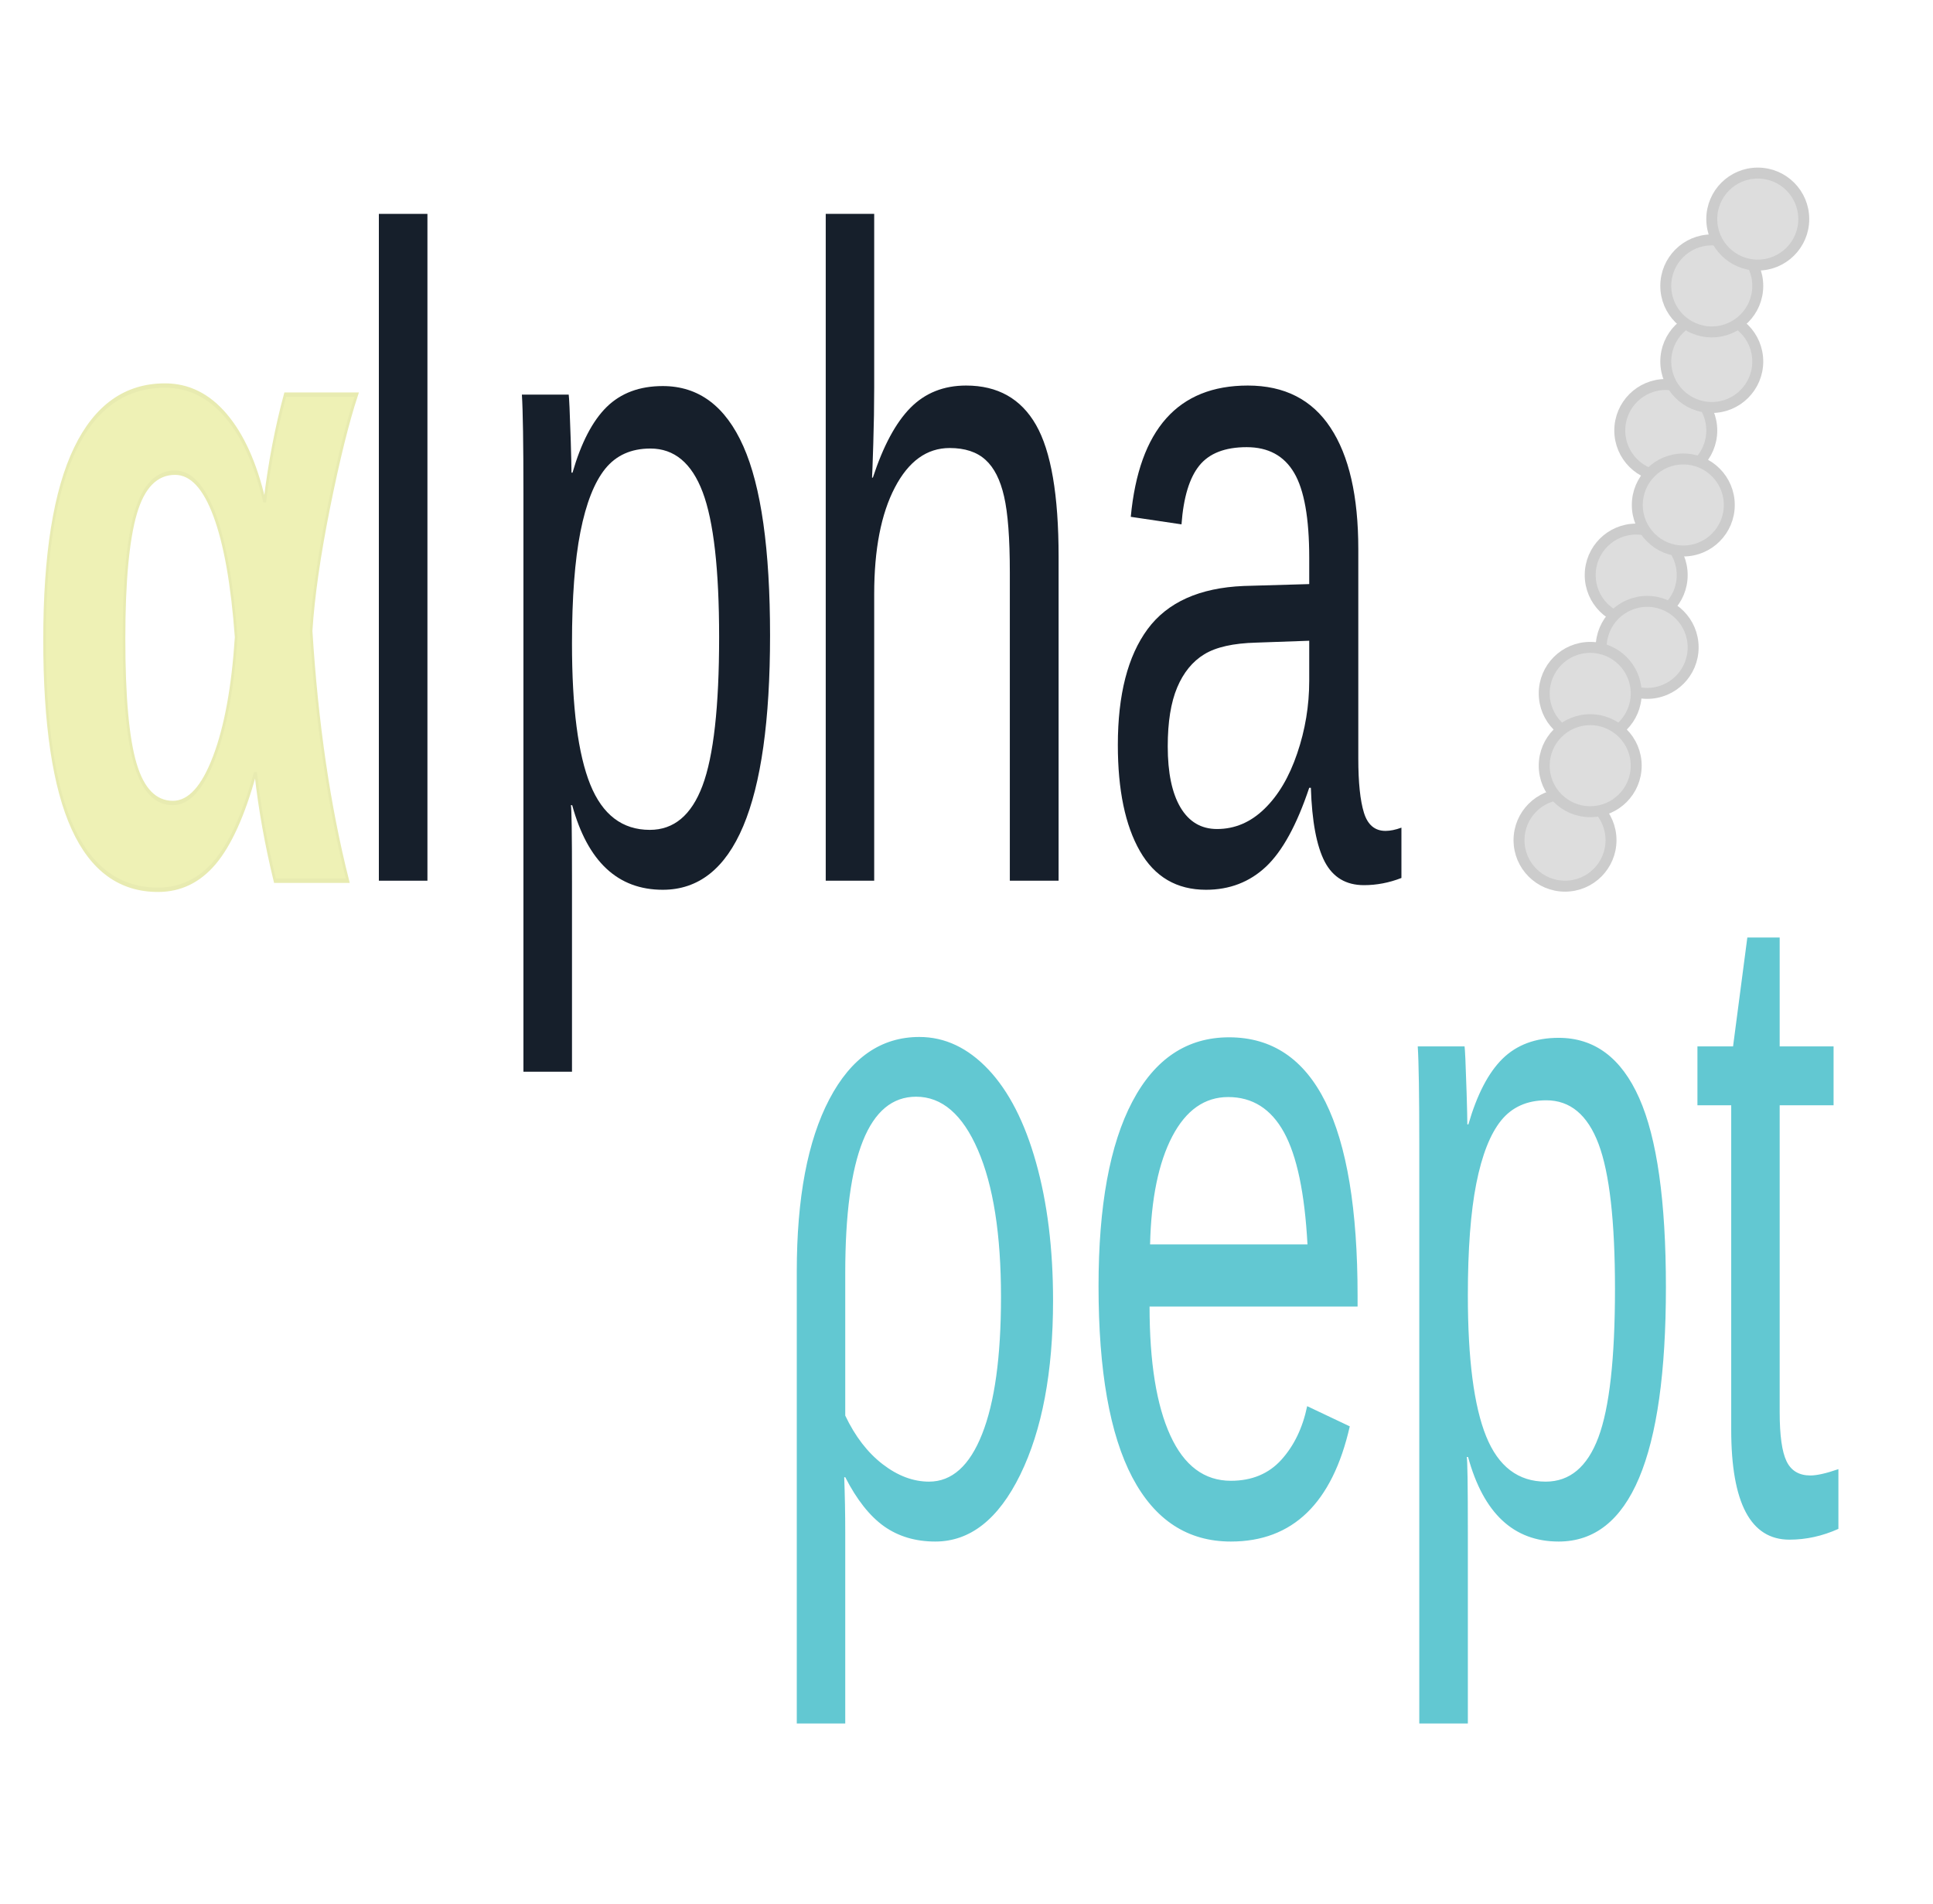
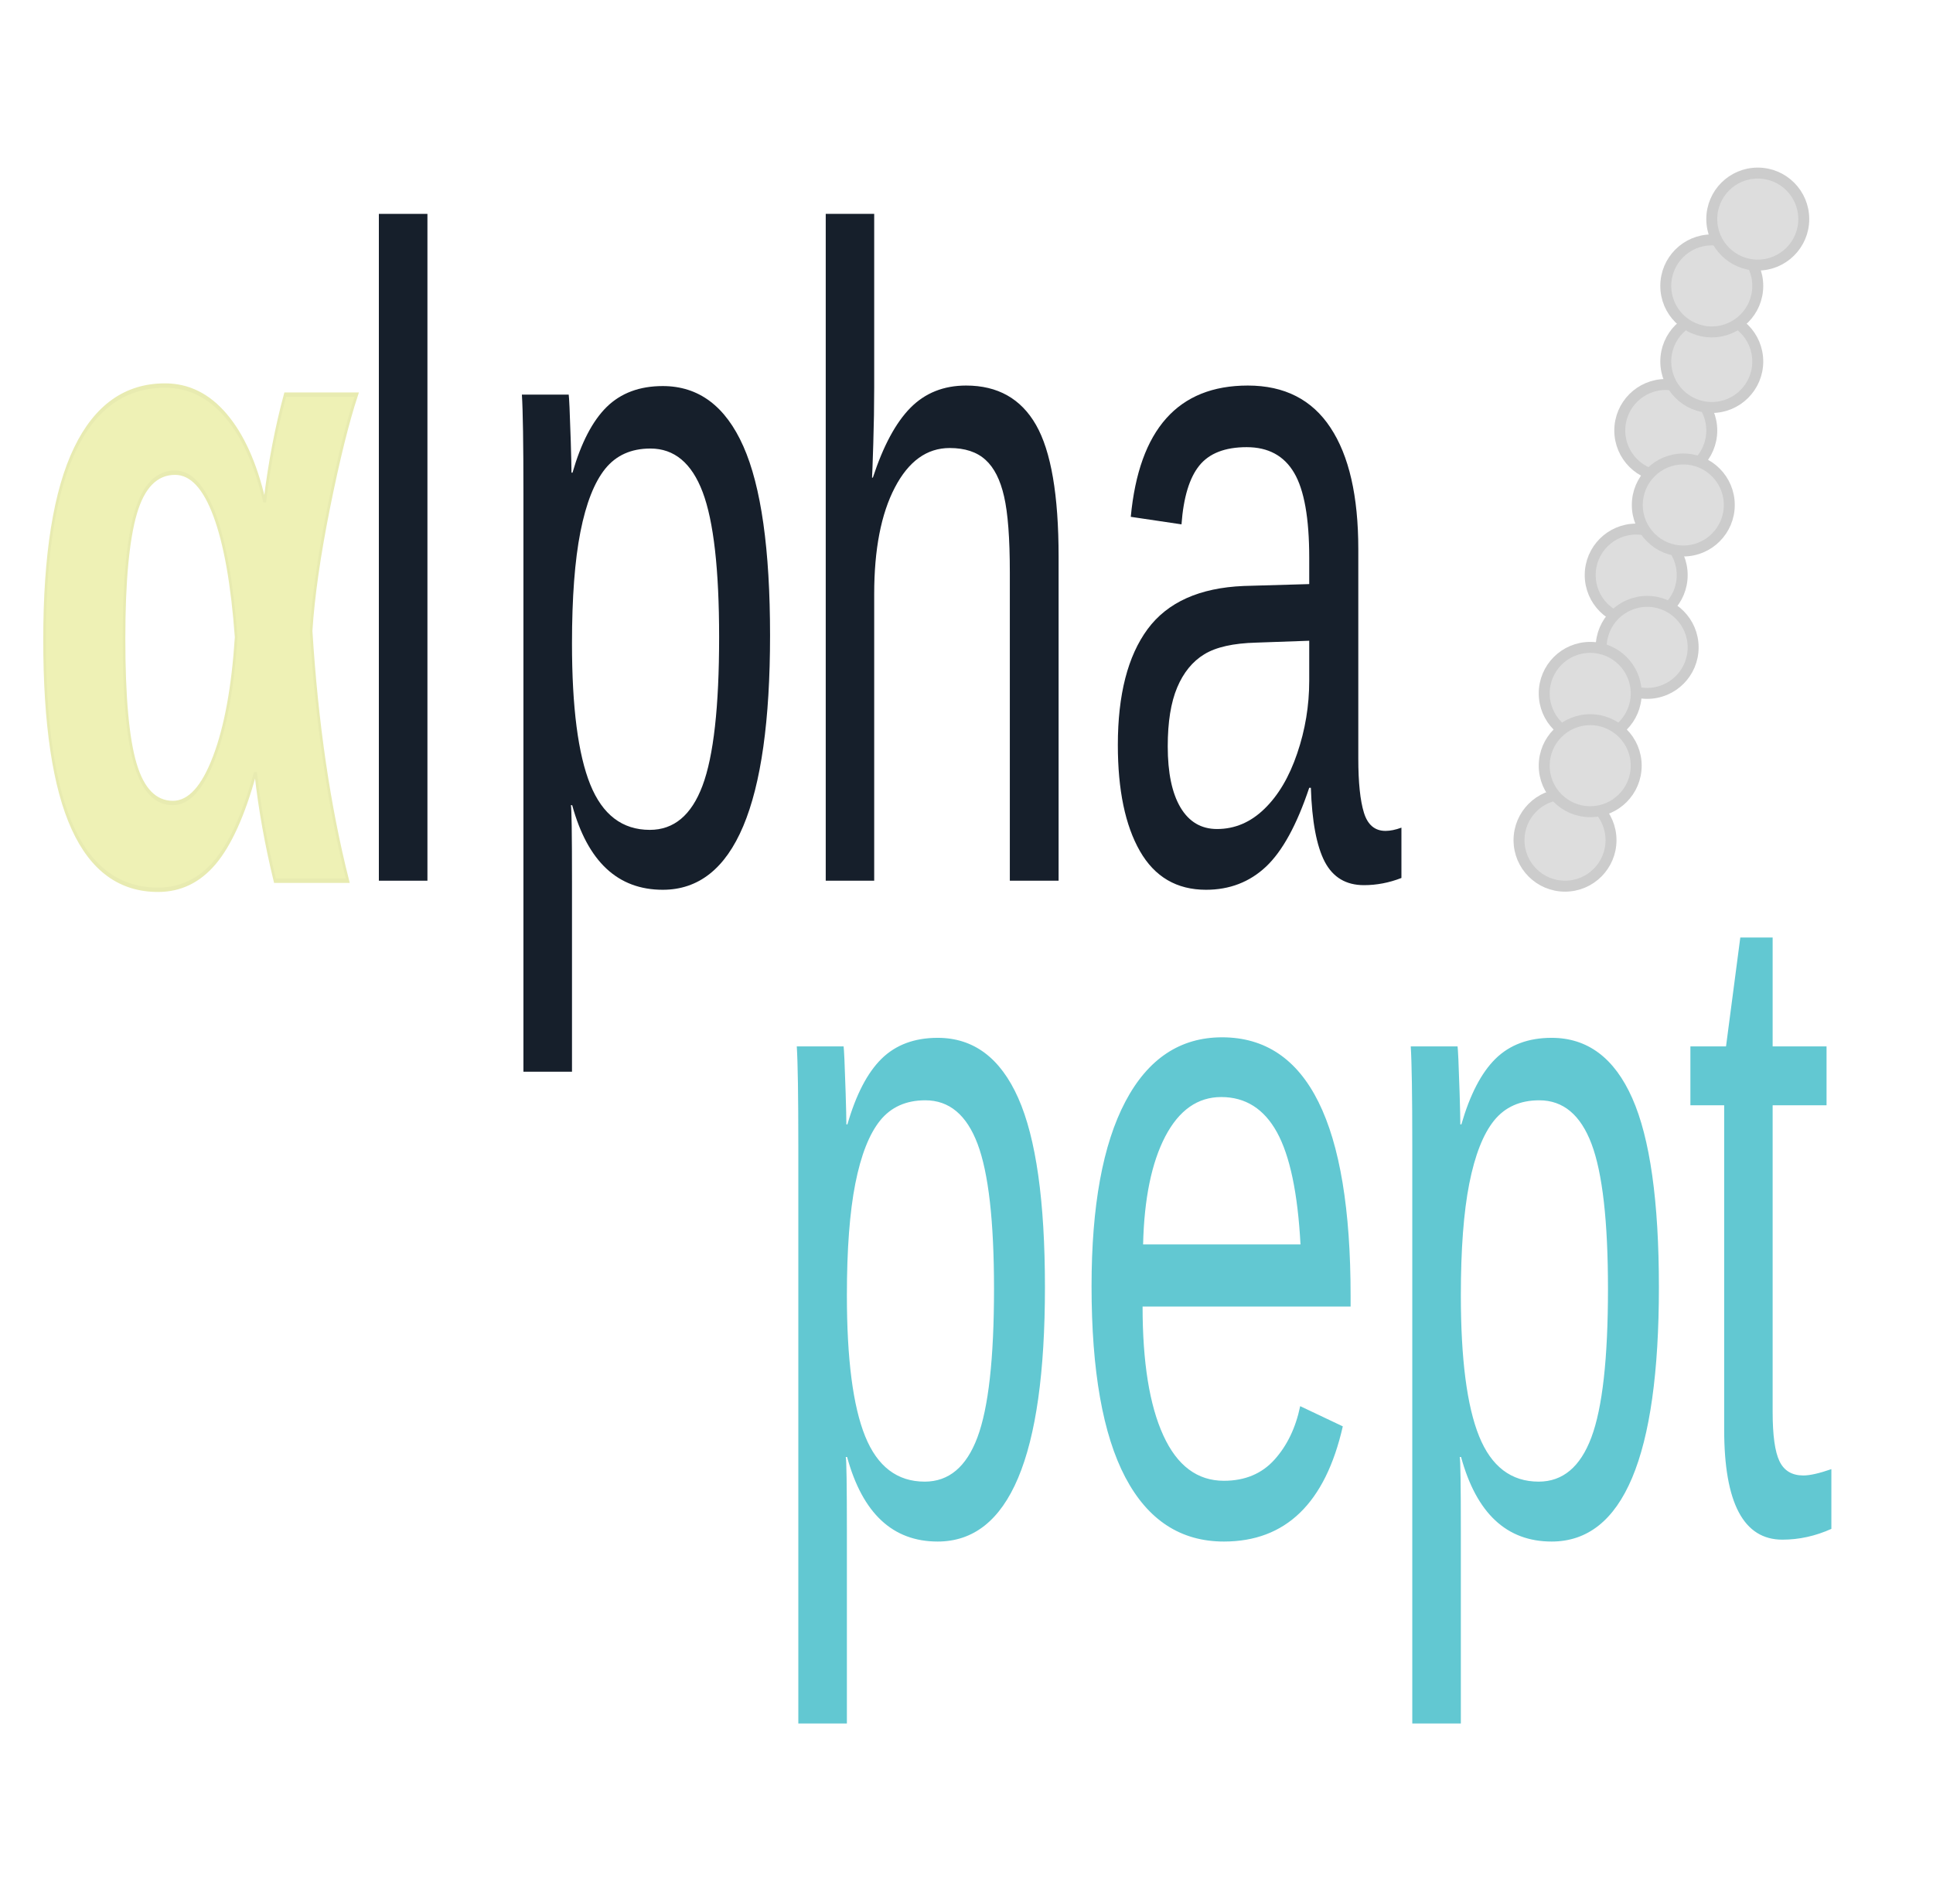
<svg xmlns="http://www.w3.org/2000/svg" id="Layer_1" version="1.1" viewBox="0 0 176.5 173.8">
  <defs>
    <style>
      .st0 {
-         fill: #62c8d2;
-         letter-spacing: 0em;
+         fill: none;
+         stroke: #e8ebb1;
+         stroke-width: .4px;
      }

-       .st0, .st1, .st2, .st3, .st4, .st5, .st6 {
+       .st0, .st1 {
+         font-family: Arial-BoldMT, Arial;
+         font-weight: 700;
+       }
+ 
+       .st0, .st1, .st2, .st3, .st4 {
        isolation: isolate;
      }

-       .st0, .st1, .st2, .st4, .st5, .st6 {
+       .st0, .st1, .st3, .st4 {
        font-size: 84px;
      }

-       .st0, .st4, .st5, .st6 {
-         font-family: ArialMT, Arial;
+       .st0, .st5 {
+         stroke-miterlimit: 10;
      }

      .st1 {
        fill: #eef1b5;
      }

-       .st1, .st2 {
-         font-family: Arial-BoldMT, Arial;
-         font-weight: 700;
+       .st5 {
+         fill: #ddd;
+         stroke: #ccc;
      }

-       .st1, .st2, .st4 {
-         letter-spacing: 0em;
+       .st3 {
+         fill: #62c8d2;
      }

-       .st2 {
-         fill: none;
-         stroke: #e8ebb1;
-         stroke-width: .4px;
+       .st3, .st4 {
+         font-family: ArialMT, Arial;
      }

-       .st2, .st7 {
-         stroke-miterlimit: 10;
-       }
- 
-       .st7 {
-         fill: #ddd;
-         stroke: #ccc;
-         stroke-width: 1px;
-       }
- 
-       .st4, .st5, .st6 {
+       .st4 {
        fill: #161f2b;
-       }
- 
-       .st5 {
-         letter-spacing: 0em;
-       }
- 
-       .st6 {
-         letter-spacing: 0em;
      }
    </style>
  </defs>
-   <text class="st0" transform="translate(69.5 139.9) scale(.6 1)">
-     <tspan x="0" y="0">ρept</tspan>
-   </text>
-   <text />
-   <text />
-   <circle class="st7" cx="142.9" cy="76.7" r="4.2" />
-   <circle class="st7" cx="149.4" cy="52.5" r="4.2" />
-   <circle class="st7" cx="152.1" cy="39.3" r="4.2" />
-   <circle class="st7" cx="153.7" cy="46.1" r="4.2" />
-   <circle class="st7" cx="150.4" cy="59.1" r="4.2" />
-   <circle class="st7" cx="145.2" cy="63.3" r="4.2" />
-   <circle class="st7" cx="145.2" cy="69.9" r="4.2" />
-   <g class="st3">
-     <text class="st1" transform="translate(2.1 80.4) scale(.6 1)">
-       <tspan x="0" y="0">α</tspan>
-     </text>
-     <text class="st2" transform="translate(2.1 80.4) scale(.6 1)">
-       <tspan x="0" y="0">α</tspan>
-     </text>
-     <text class="st4" transform="translate(31.2 80.4) scale(.6 1)">
-       <tspan x="0" y="0">l</tspan>
-     </text>
-     <text class="st6" transform="translate(44.4 80.4) scale(.6 1)">
-       <tspan x="0" y="0">p</tspan>
-     </text>
-     <text class="st5" transform="translate(71.9 80.4) scale(.6 1)">
-       <tspan x="0" y="0">ha</tspan>
+   <g class="st2">
+     <text class="st3" transform="translate(69.5 139.9) scale(.6 1)">
+       <tspan x="0" y="0">pept</tspan>
    </text>
  </g>
-   <circle class="st7" cx="156.3" cy="33" r="4.2" />
-   <circle class="st7" cx="156.3" cy="26.1" r="4.2" />
-   <circle class="st7" cx="160.5" cy="20" r="4.2" />
+   <circle class="st5" cx="142.9" cy="76.7" r="4.2" />
+   <circle class="st5" cx="149.4" cy="52.5" r="4.2" />
+   <circle class="st5" cx="152.1" cy="39.3" r="4.2" />
+   <circle class="st5" cx="153.7" cy="46.1" r="4.2" />
+   <circle class="st5" cx="150.4" cy="59.1" r="4.2" />
+   <circle class="st5" cx="145.2" cy="63.3" r="4.2" />
+   <circle class="st5" cx="145.2" cy="69.9" r="4.2" />
+   <g class="st2">
+     <g class="st2">
+       <text class="st1" transform="translate(2.1 80.4) scale(.6 1)">
+         <tspan x="0" y="0">α</tspan>
+       </text>
+     </g>
+     <g class="st2">
+       <text class="st0" transform="translate(2.1 80.4) scale(.6 1)">
+         <tspan x="0" y="0">α</tspan>
+       </text>
+     </g>
+     <g class="st2">
+       <text class="st4" transform="translate(31.2 80.4) scale(.6 1)">
+         <tspan x="0" y="0">l</tspan>
+       </text>
+     </g>
+     <g class="st2">
+       <text class="st4" transform="translate(44.4 80.4) scale(.6 1)">
+         <tspan x="0" y="0">p</tspan>
+       </text>
+     </g>
+     <g class="st2">
+       <text class="st4" transform="translate(71.9 80.4) scale(.6 1)">
+         <tspan x="0" y="0">ha</tspan>
+       </text>
+     </g>
+   </g>
+   <circle class="st5" cx="156.3" cy="33" r="4.2" />
+   <circle class="st5" cx="156.3" cy="26.1" r="4.2" />
+   <circle class="st5" cx="160.5" cy="20" r="4.2" />
</svg>
